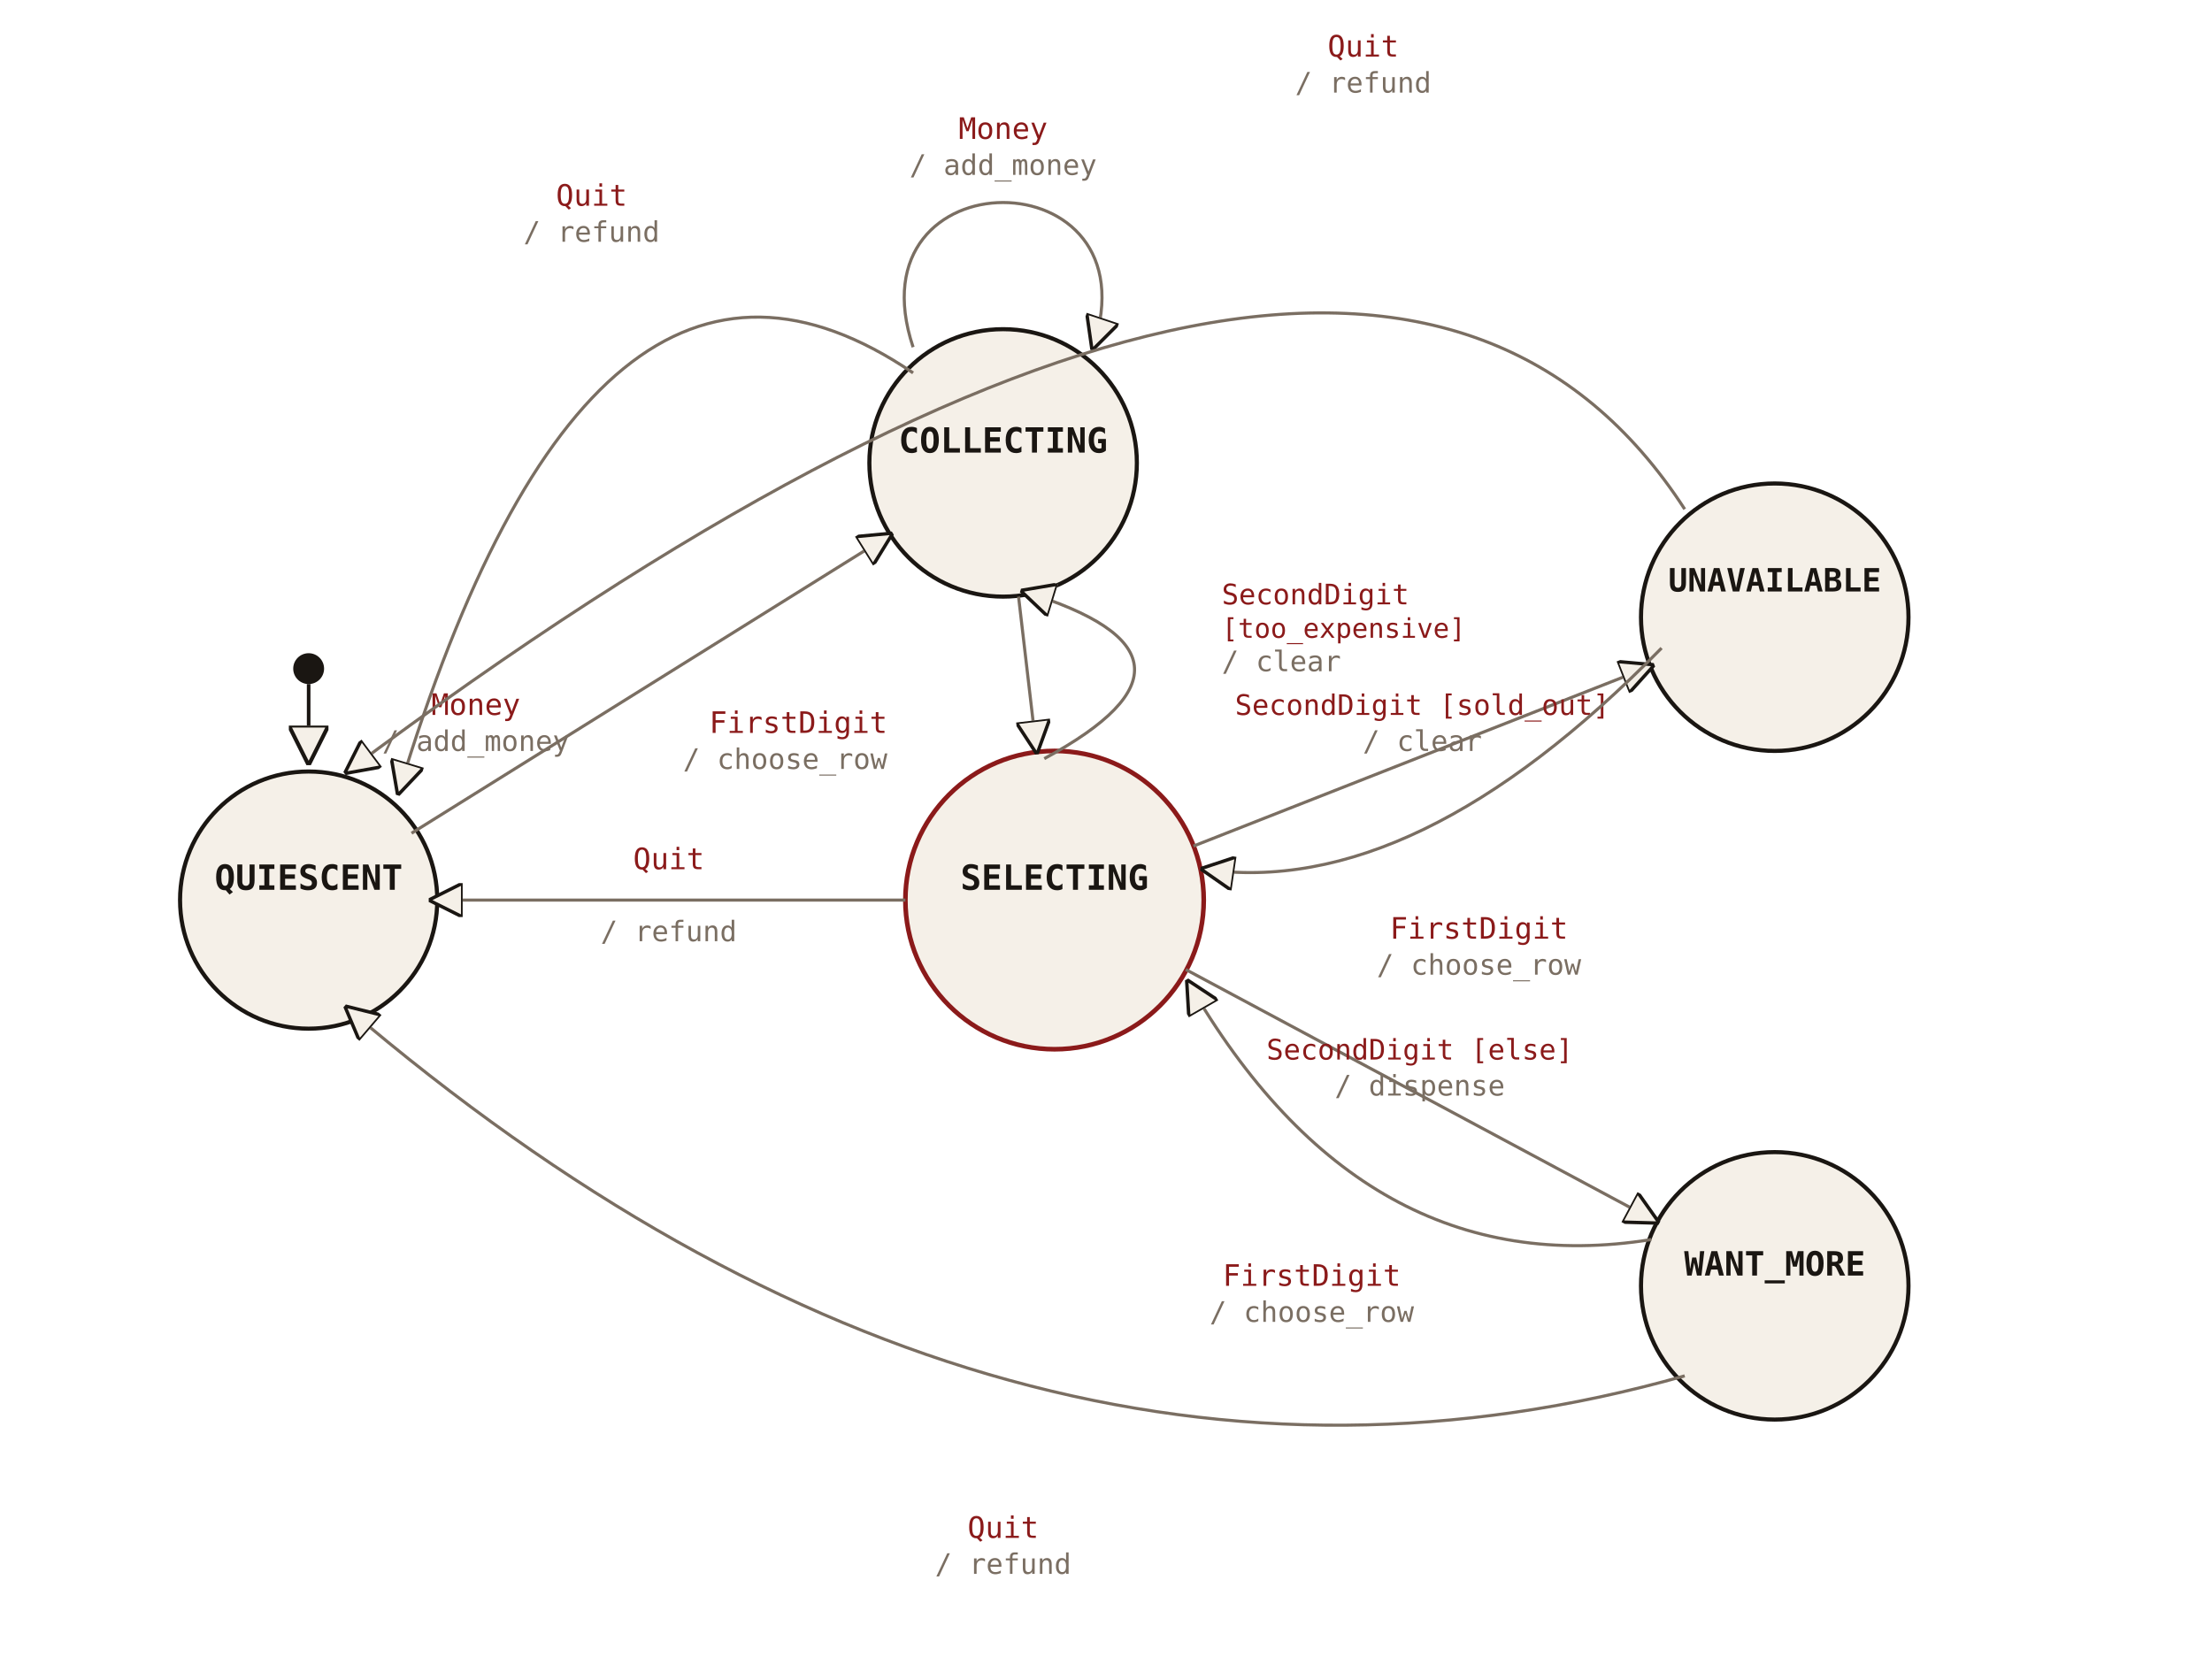
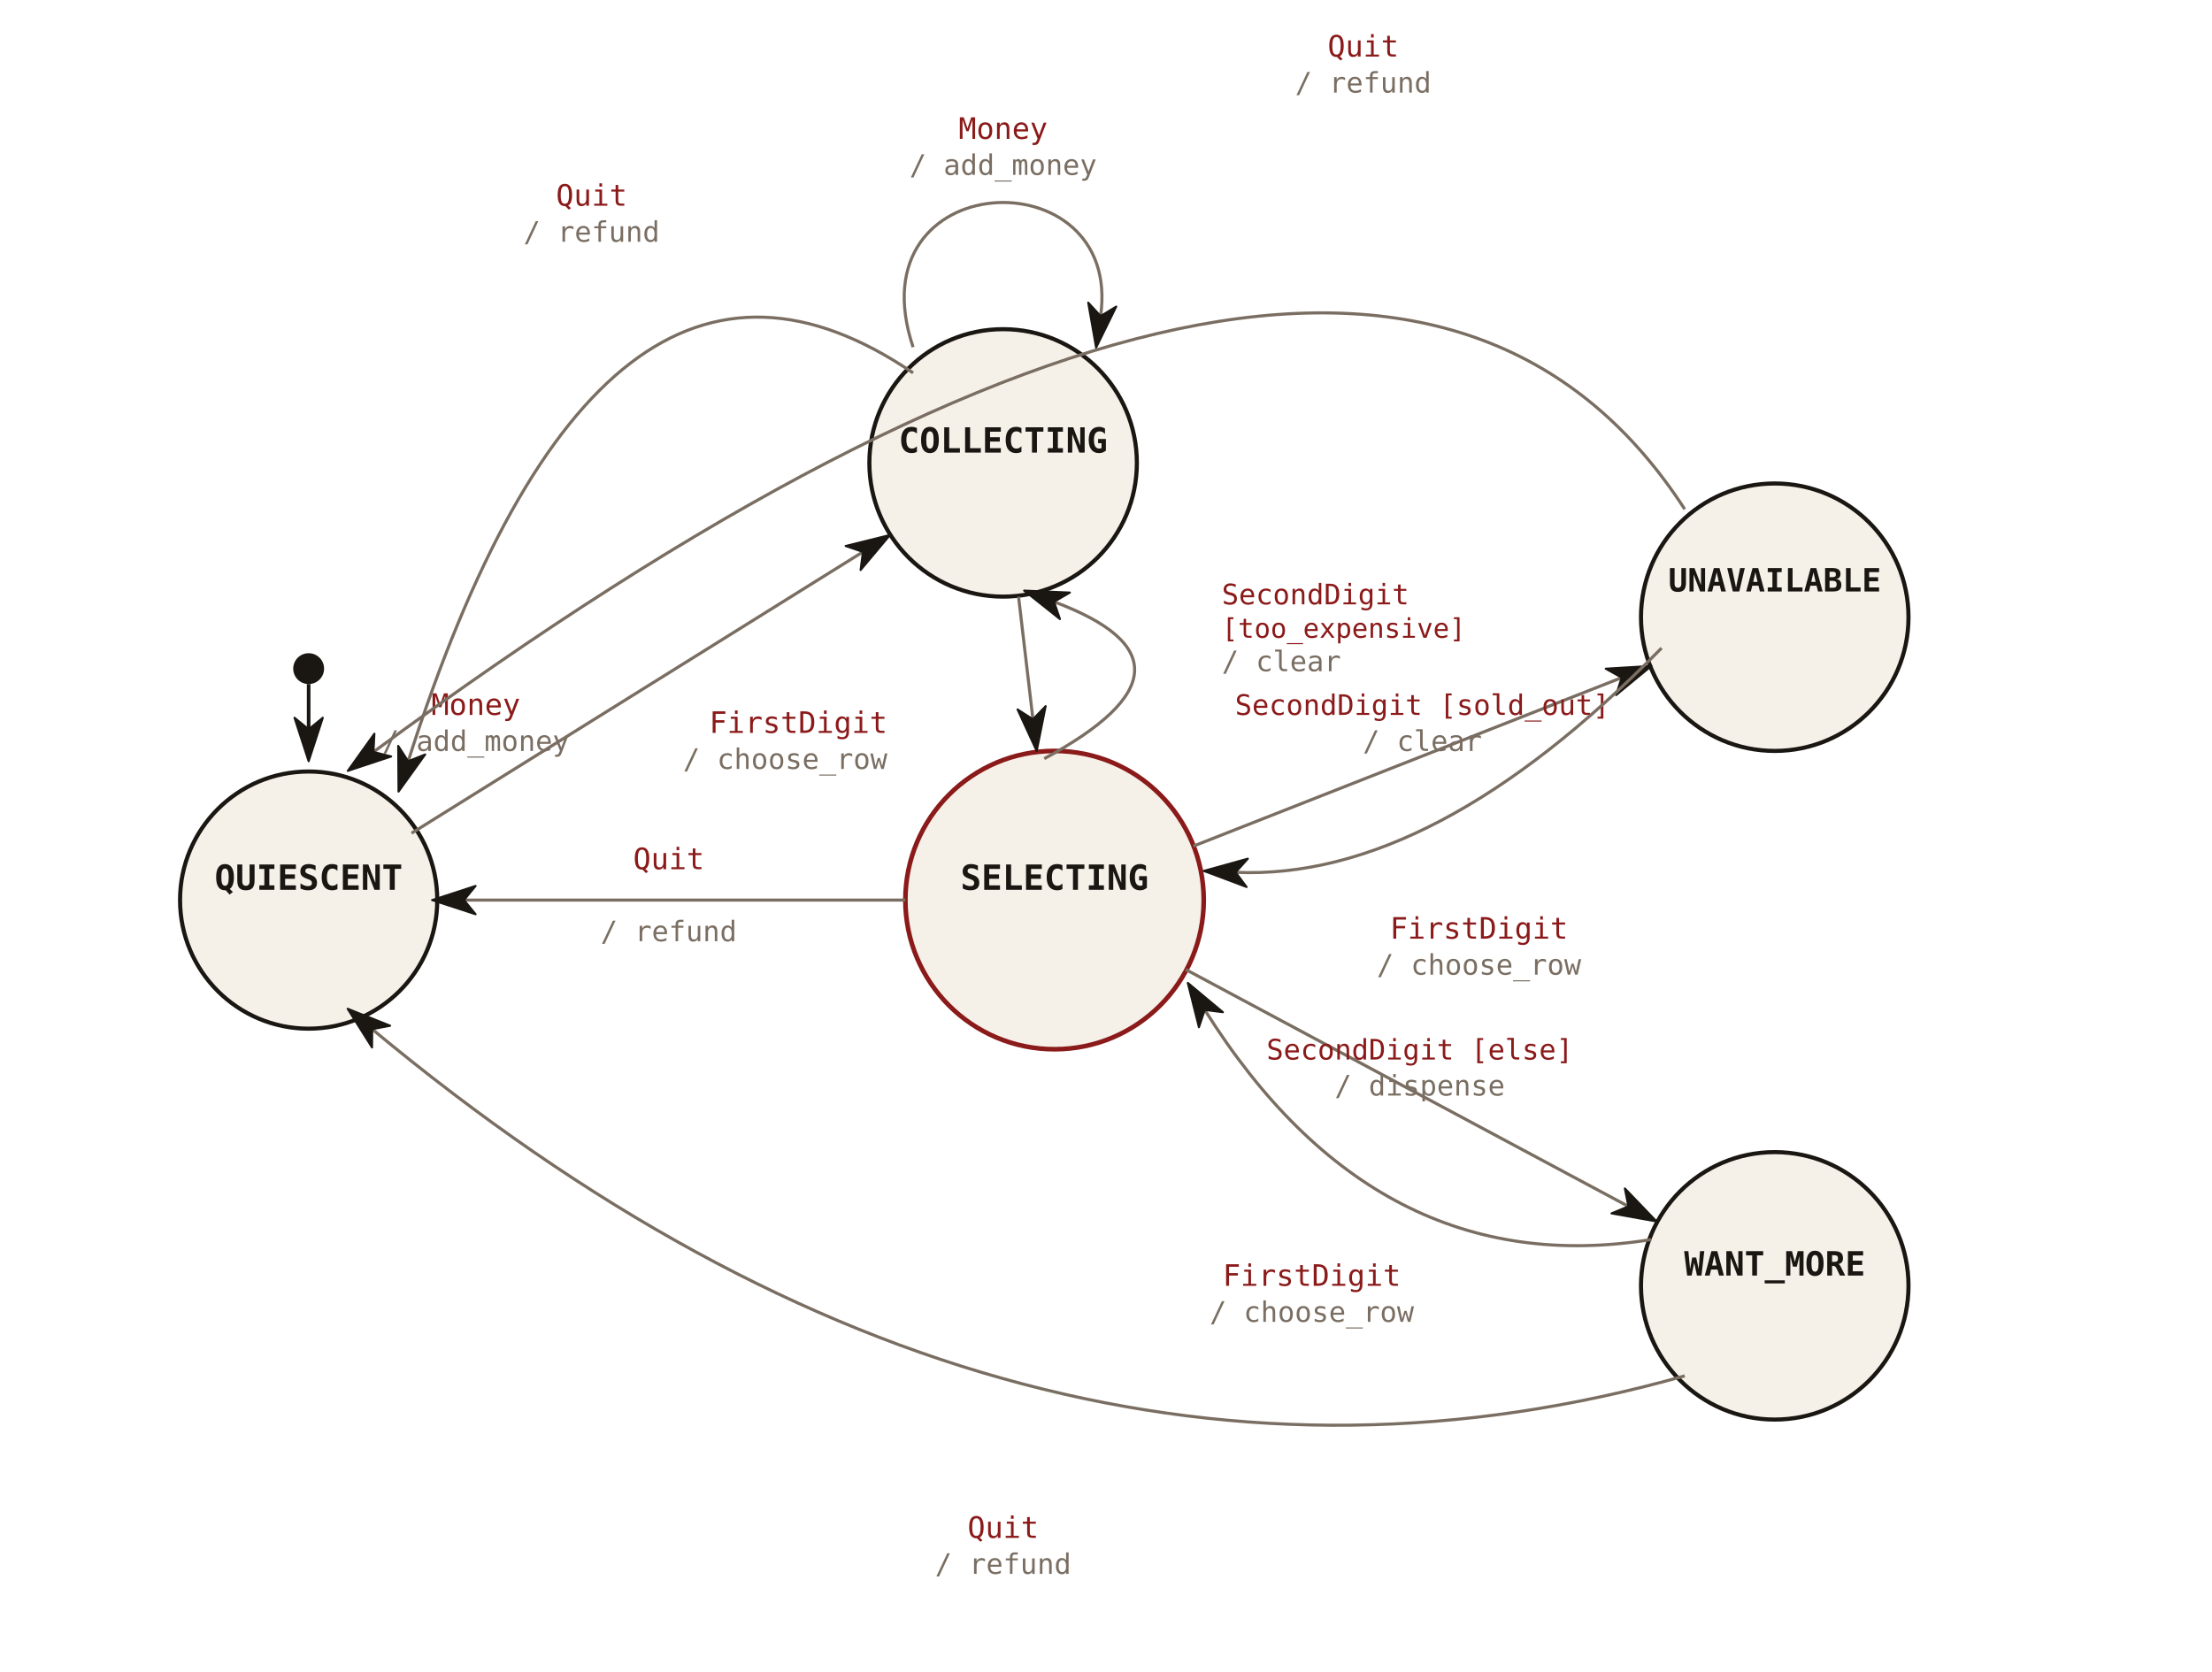
<svg xmlns="http://www.w3.org/2000/svg" viewBox="-10 -30 860 650" font-family="'JetBrains Mono', Consolas, monospace">
  <defs>
-     <marker id="sm-tri" viewBox="0 0 10 10" refX="9" refY="5" markerWidth="11" markerHeight="11" orient="auto">
-       <path d="M0,0 L10,5 L0,10 Z" fill="#f5f0e8" stroke="#1a1612" stroke-width="1" />
+     <marker id="sm-tri" viewBox="0 0 18 12" refX="5" refY="6" markerWidth="18" markerHeight="12" orient="auto" markerUnits="userSpaceOnUse">
+       <path d="M0.5,0.5 L17.4,6 L0.5,11.5 L5,6 Z" fill="#1a1612" stroke="#1a1612" stroke-width="0.8" stroke-linejoin="round" />
    </marker>
  </defs>
  <circle cx="110" cy="320" r="50" fill="#f5f0e8" stroke="#1a1612" stroke-width="1.6" />
  <text x="110" y="316" font-size="13.5" font-weight="bold" fill="#1a1612" text-anchor="middle">QUIESCENT</text>
  <circle cx="380" cy="150" r="52" fill="#f5f0e8" stroke="#1a1612" stroke-width="1.6" />
  <text x="380" y="146" font-size="13.5" font-weight="bold" fill="#1a1612" text-anchor="middle">COLLECTING</text>
  <circle cx="400" cy="320" r="58" fill="#f5f0e8" stroke="#8b1a1a" stroke-width="1.8" />
  <text x="400" y="316" font-size="13.5" font-weight="bold" fill="#1a1612" text-anchor="middle">SELECTING</text>
  <circle cx="680" cy="210" r="52" fill="#f5f0e8" stroke="#1a1612" stroke-width="1.6" />
  <text x="680" y="200" font-size="12.5" font-weight="bold" fill="#1a1612" text-anchor="middle">UNAVAILABLE</text>
  <circle cx="680" cy="470" r="52" fill="#f5f0e8" stroke="#1a1612" stroke-width="1.6" />
  <text x="680" y="466" font-size="13" font-weight="bold" fill="#1a1612" text-anchor="middle">WANT_MORE</text>
  <circle cx="110" cy="230" r="6" fill="#1a1612" />
-   <line x1="110" y1="236" x2="110" y2="266" stroke="#1a1612" stroke-width="1.4" marker-end="url(#sm-tri)" />
-   <line x1="150" y1="294" x2="336" y2="178" stroke="#7a6e62" stroke-width="1.2" marker-end="url(#sm-tri)" />
+   <line x1="110" y1="236" x2="110" y2="253.6" stroke="#1a1612" stroke-width="1.4" marker-end="url(#sm-tri)" />
+   <line x1="150" y1="294" x2="325.5" y2="184.6" stroke="#7a6e62" stroke-width="1.2" marker-end="url(#sm-tri)" />
  <text x="175" y="248" font-size="11.5" fill="#8b1a1a" text-anchor="middle">Money</text>
  <text x="175" y="262" font-size="11" fill="#7a6e62" text-anchor="middle">/ add_money</text>
-   <path d="M345,105 C320,30 440,30 415,105" fill="none" stroke="#7a6e62" stroke-width="1.2" marker-end="url(#sm-tri)" />
+   <path d="M345,105 C321.4,34.3 426.8,30.2 417.9,92.9" fill="none" stroke="#7a6e62" stroke-width="1.2" marker-end="url(#sm-tri)" />
  <text x="380" y="24" font-size="11.5" fill="#8b1a1a" text-anchor="middle">Money</text>
  <text x="380" y="38" font-size="11" fill="#7a6e62" text-anchor="middle">/ add_money</text>
-   <line x1="386" y1="202" x2="393" y2="262" stroke="#7a6e62" stroke-width="1.2" marker-end="url(#sm-tri)" />
+   <line x1="386" y1="202" x2="391.6" y2="249.7" stroke="#7a6e62" stroke-width="1.2" marker-end="url(#sm-tri)" />
  <text x="335" y="255" font-size="11.5" fill="#8b1a1a" text-anchor="end">FirstDigit</text>
  <text x="335" y="269" font-size="11" fill="#7a6e62" text-anchor="end">/ choose_row</text>
-   <path d="M396,265 Q470,225 388,200" fill="none" stroke="#7a6e62" stroke-width="1.2" marker-end="url(#sm-tri)" />
+   <path d="M396,265 Q464.3,228.1 399.8,204" fill="none" stroke="#7a6e62" stroke-width="1.2" marker-end="url(#sm-tri)" />
  <text x="465" y="205" font-size="11" fill="#8b1a1a">SecondDigit</text>
  <text x="465" y="218" font-size="10.5" fill="#8b1a1a">[too_expensive]</text>
  <text x="465" y="231" font-size="11" fill="#7a6e62">/ clear</text>
-   <line x1="454" y1="299" x2="632" y2="229" stroke="#7a6e62" stroke-width="1.2" marker-end="url(#sm-tri)" />
+   <line x1="454" y1="299" x2="620.5" y2="233.5" stroke="#7a6e62" stroke-width="1.2" marker-end="url(#sm-tri)" />
  <text x="543" y="248" font-size="11" fill="#8b1a1a" text-anchor="middle">SecondDigit [sold_out]</text>
  <text x="543" y="262" font-size="11" fill="#7a6e62" text-anchor="middle">/ clear</text>
-   <path d="M636,222 Q540,320 458,308" fill="none" stroke="#7a6e62" stroke-width="1.2" marker-end="url(#sm-tri)" />
+   <path d="M636,222 Q547.2,312.6 470.4,309.2" fill="none" stroke="#7a6e62" stroke-width="1.2" marker-end="url(#sm-tri)" />
  <text x="565" y="335" font-size="11.5" fill="#8b1a1a" text-anchor="middle">FirstDigit</text>
  <text x="565" y="349" font-size="11" fill="#7a6e62" text-anchor="middle">/ choose_row</text>
-   <line x1="451" y1="347" x2="634" y2="445" stroke="#7a6e62" stroke-width="1.2" marker-end="url(#sm-tri)" />
+   <line x1="451" y1="347" x2="623.1" y2="439.1" stroke="#7a6e62" stroke-width="1.2" marker-end="url(#sm-tri)" />
  <text x="542" y="382" font-size="11" fill="#8b1a1a" text-anchor="middle">SecondDigit [else]</text>
  <text x="542" y="396" font-size="11" fill="#7a6e62" text-anchor="middle">/ dispense</text>
-   <path d="M632,452 Q520,470 452,352" fill="none" stroke="#7a6e62" stroke-width="1.2" marker-end="url(#sm-tri)" />
+   <path d="M632,452 Q525.2,469.2 458.4,362.7" fill="none" stroke="#7a6e62" stroke-width="1.2" marker-end="url(#sm-tri)" />
  <text x="500" y="470" font-size="11.5" fill="#8b1a1a" text-anchor="middle">FirstDigit</text>
  <text x="500" y="484" font-size="11" fill="#7a6e62" text-anchor="middle">/ choose_row</text>
-   <line x1="342" y1="320" x2="158" y2="320" stroke="#7a6e62" stroke-width="1.2" marker-end="url(#sm-tri)" />
+   <line x1="342" y1="320" x2="170.4" y2="320" stroke="#7a6e62" stroke-width="1.2" marker-end="url(#sm-tri)" />
  <text x="250" y="308" font-size="11.5" fill="#8b1a1a" text-anchor="middle">Quit</text>
  <text x="250" y="336" font-size="11" fill="#7a6e62" text-anchor="middle">/ refund</text>
-   <path d="M345,115 Q220,30 145,278" fill="none" stroke="#7a6e62" stroke-width="1.2" marker-end="url(#sm-tri)" />
+   <path d="M345,115 Q223.1,32.1 148.7,266" fill="none" stroke="#7a6e62" stroke-width="1.2" marker-end="url(#sm-tri)" />
  <text x="220" y="50" font-size="11.5" fill="#8b1a1a" text-anchor="middle">Quit</text>
  <text x="220" y="64" font-size="11" fill="#7a6e62" text-anchor="middle">/ refund</text>
-   <path d="M645,168 Q520,-25 125,270" fill="none" stroke="#7a6e62" stroke-width="1.2" marker-end="url(#sm-tri)" />
+   <path d="M645,168 Q521.6,-22.5 135.2,262.4" fill="none" stroke="#7a6e62" stroke-width="1.2" marker-end="url(#sm-tri)" />
  <text x="520" y="-8" font-size="11.5" fill="#8b1a1a" text-anchor="middle">Quit</text>
  <text x="520" y="6" font-size="11" fill="#7a6e62" text-anchor="middle">/ refund</text>
-   <path d="M645,505 Q380,580 125,362" fill="none" stroke="#7a6e62" stroke-width="1.2" marker-end="url(#sm-tri)" />
+   <path d="M645,505 Q385,578.6 134.7,370.2" fill="none" stroke="#7a6e62" stroke-width="1.2" marker-end="url(#sm-tri)" />
  <text x="380" y="568" font-size="11.5" fill="#8b1a1a" text-anchor="middle">Quit</text>
  <text x="380" y="582" font-size="11" fill="#7a6e62" text-anchor="middle">/ refund</text>
</svg>
